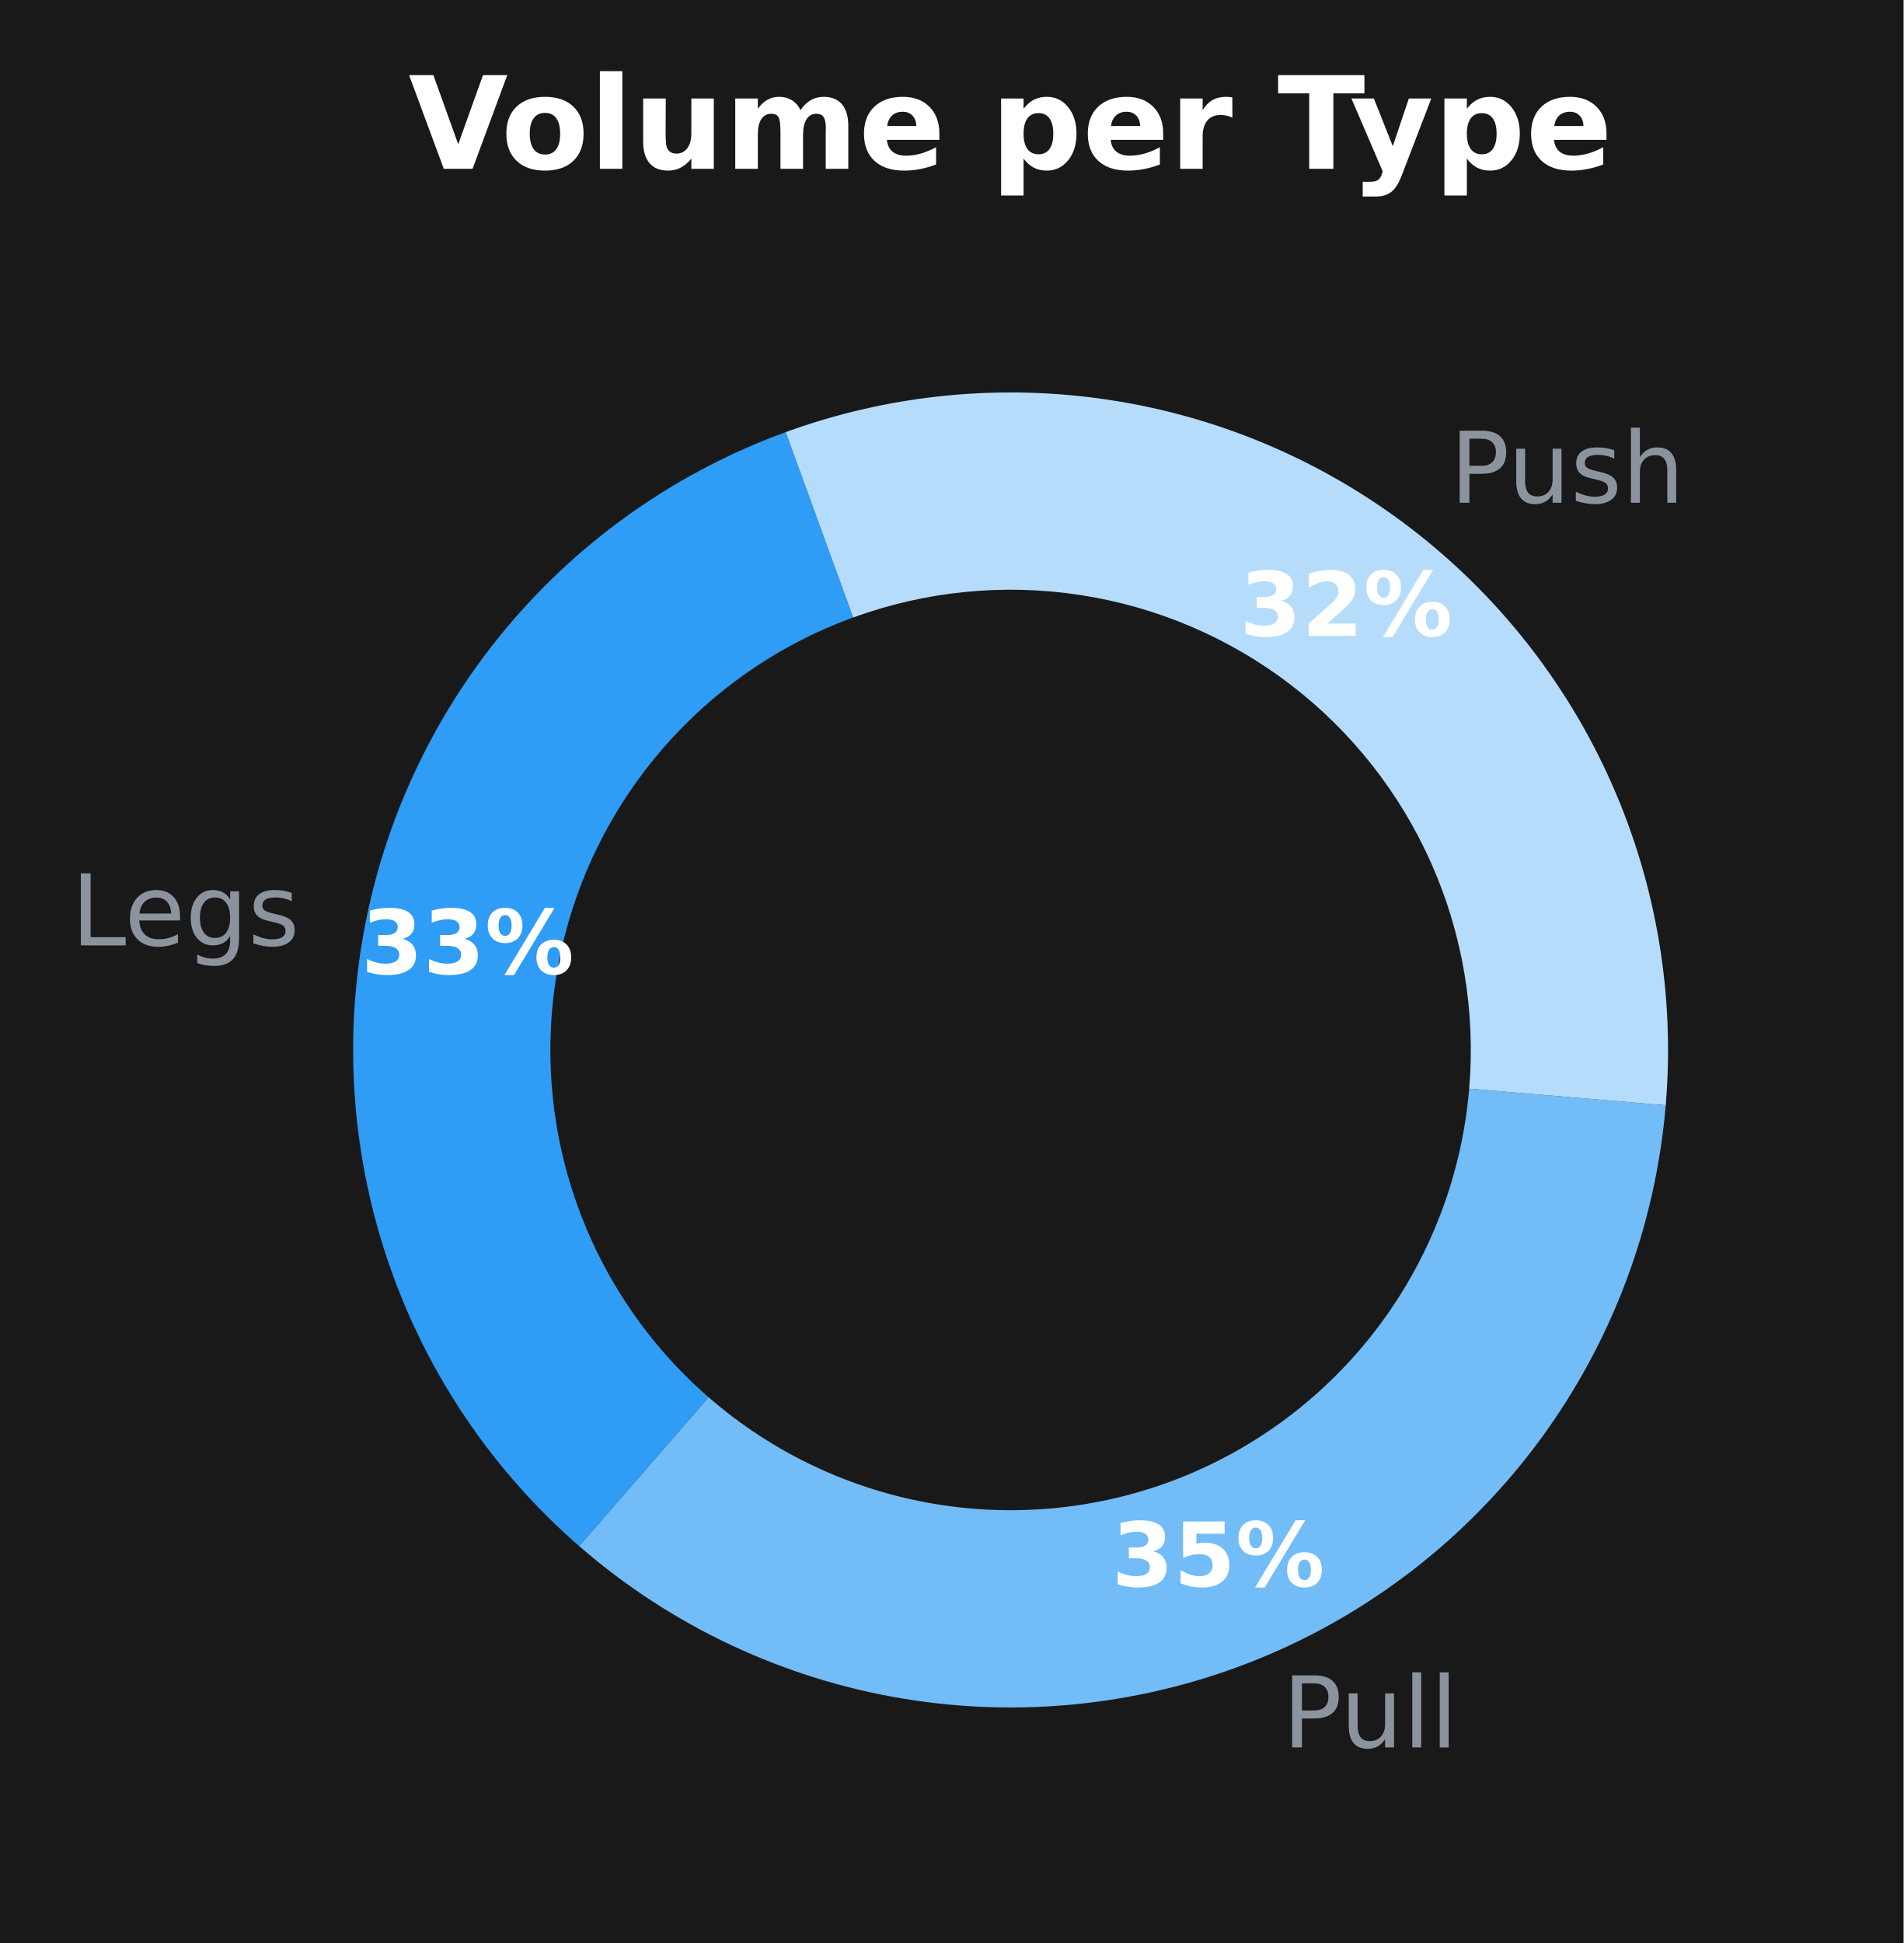
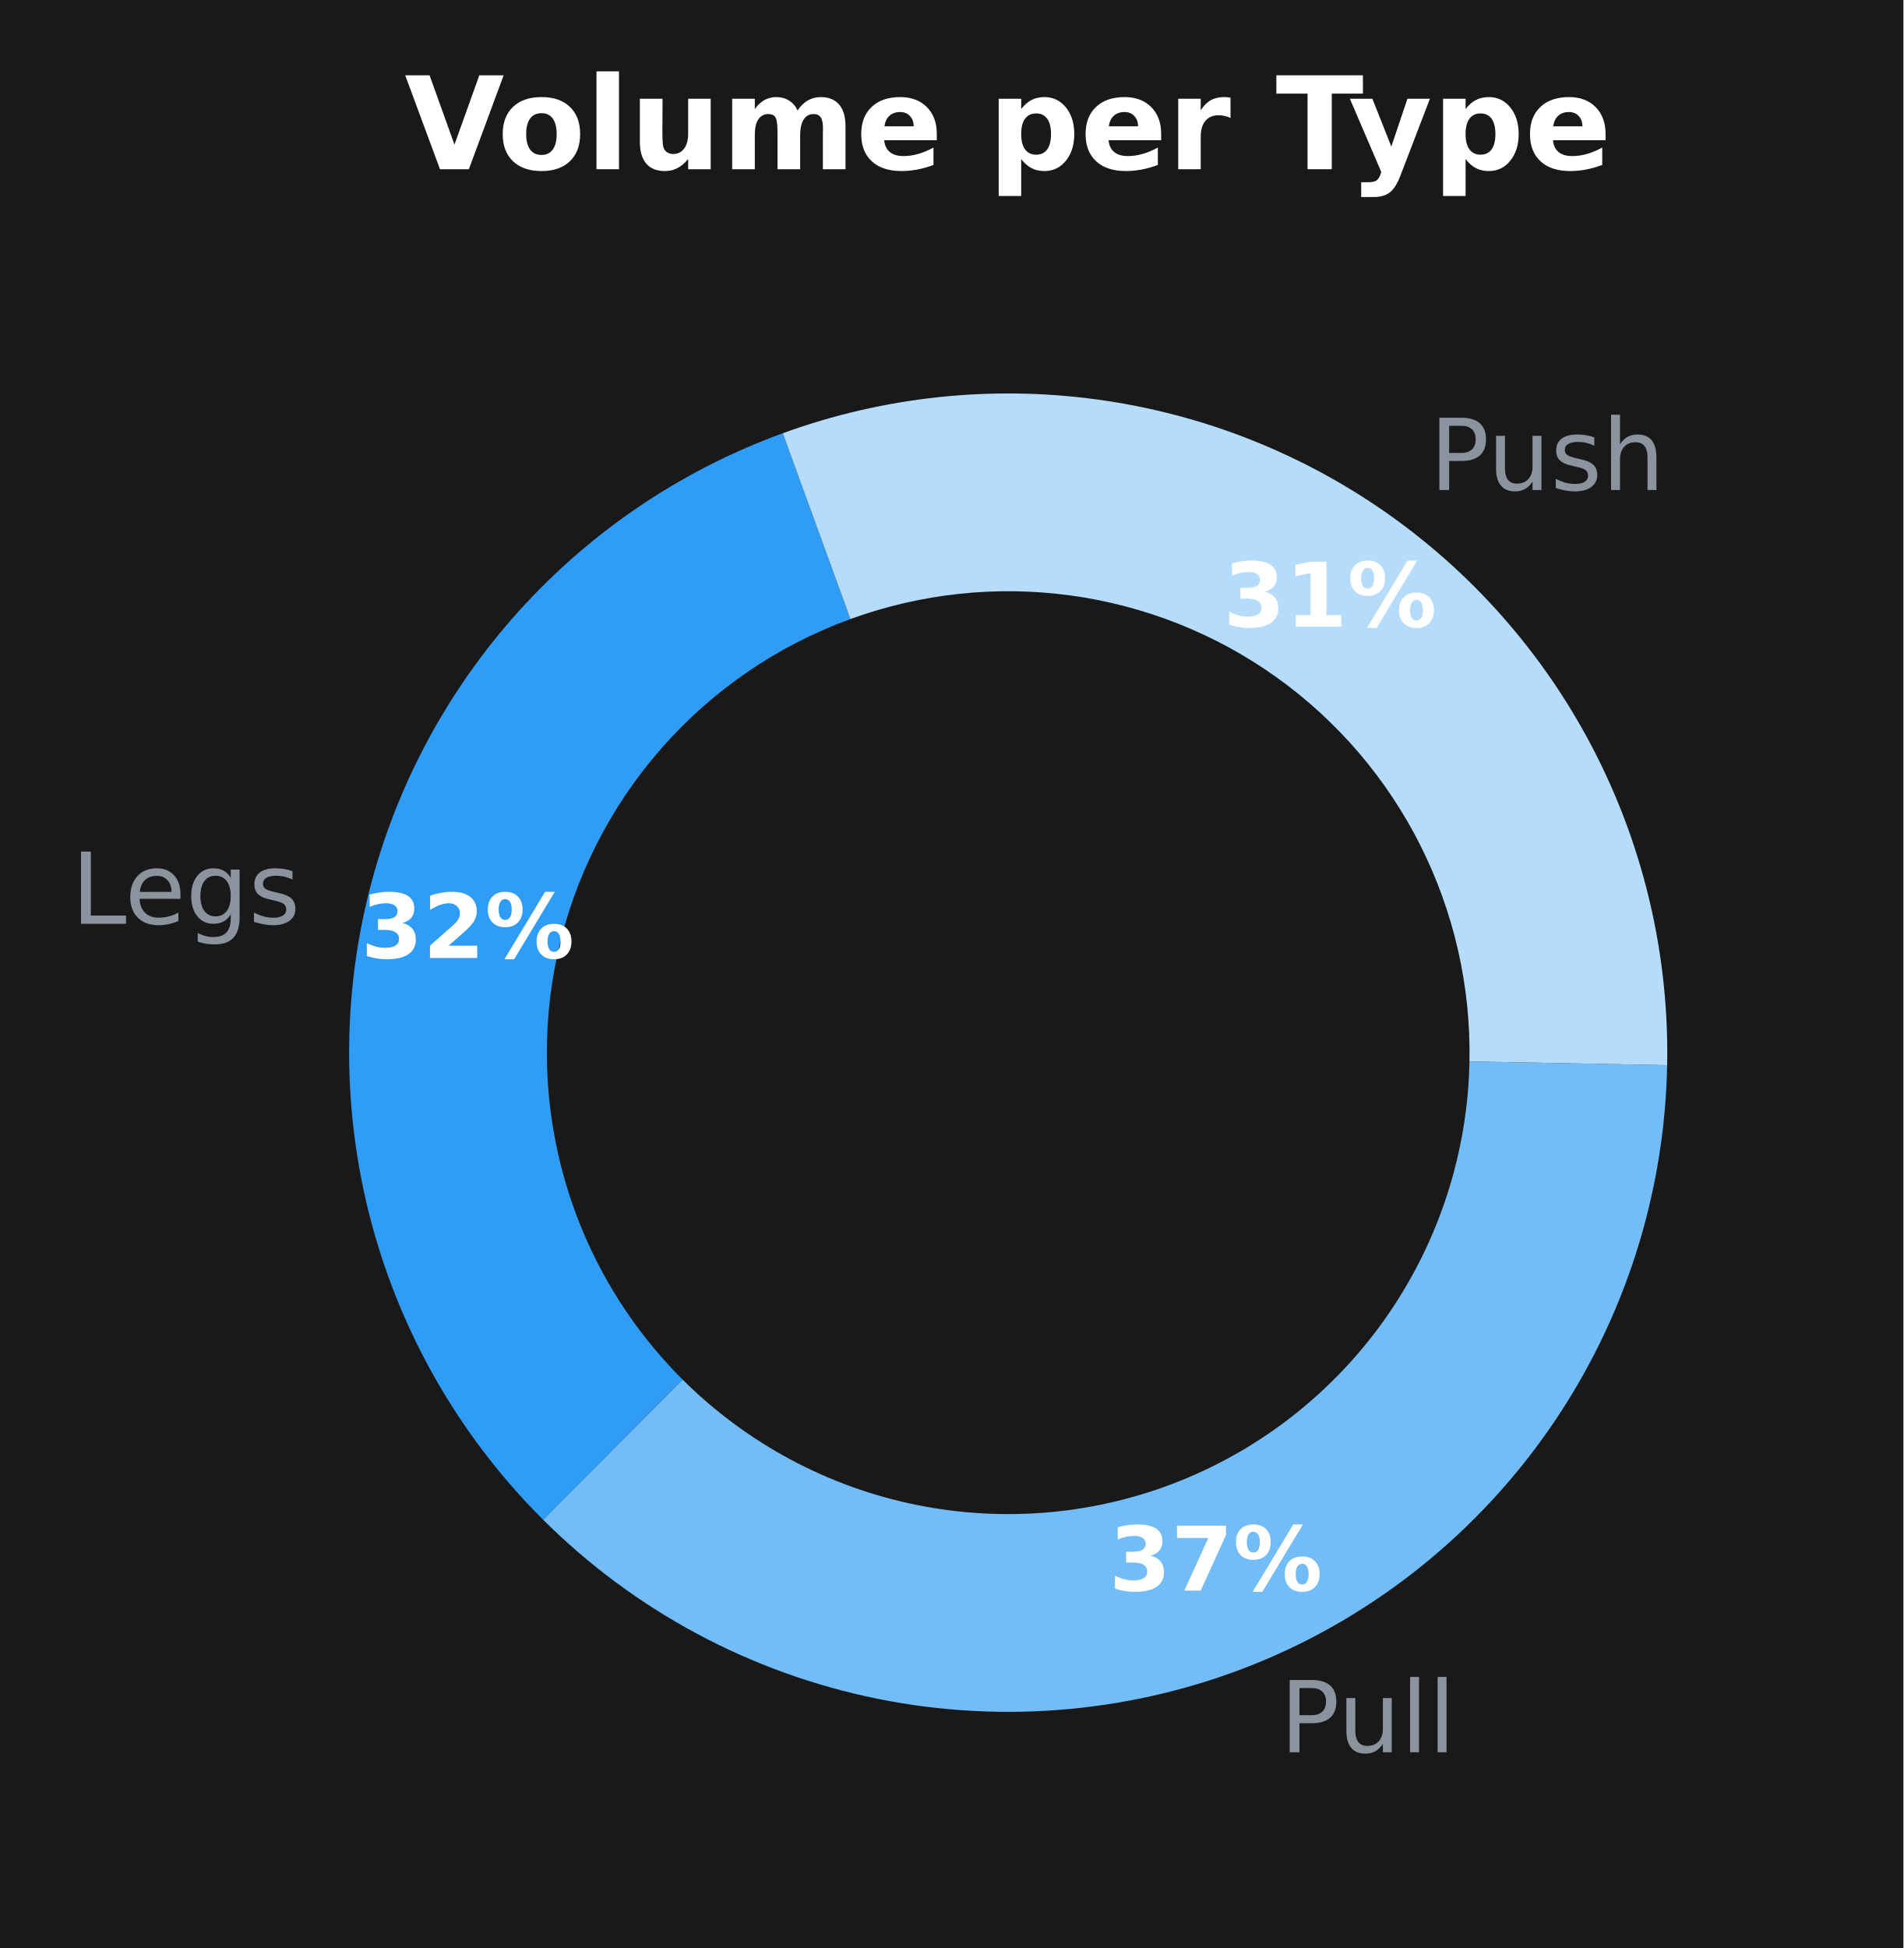
- <svg xmlns="http://www.w3.org/2000/svg" xmlns:xlink="http://www.w3.org/1999/xlink" width="192.622pt" height="196.598pt" viewBox="0 0 192.622 196.598" version="1.1">
+ <svg xmlns="http://www.w3.org/2000/svg" xmlns:xlink="http://www.w3.org/1999/xlink" width="192.13pt" height="196.598pt" viewBox="0 0 192.13 196.598" version="1.1">
  <defs>
    <style type="text/css">*{stroke-linejoin: round; stroke-linecap: butt}</style>
  </defs>
  <g id="figure_1">
    <g id="patch_1">
-       <path d="M 0 196.598  L 192.622 196.598  L 192.622 0  L 0 0  z " style="fill: #191919" />
+       <path d="M 0 196.598  L 192.13 196.598  L 192.13 0  L 0 0  z " style="fill: #191919" />
    </g>
    <g id="axes_1">
      <g id="patch_2">
-         <path d="M 79.508 43.722  C 68.629 47.682 58.969 54.414 51.487 63.251  C 44.006 72.088 38.96 82.726 36.849 94.11  C 34.738 105.494 35.636 117.234 39.452 128.165  C 43.268 139.097 49.872 148.845 58.609 156.442  L 71.705 141.38  C 65.589 136.063 60.966 129.239 58.295 121.587  C 55.624 113.935 54.996 105.717 56.473 97.748  C 57.951 89.779 61.483 82.333 66.72 76.147  C 71.957 69.961 78.719 65.249 86.335 62.477  z " style="fill: #2f9cf5" />
+         <path d="M 79.016 43.722  C 68.494 47.552 59.108 53.977 51.729 62.399  C 44.351 70.821 39.217 80.972 36.804 91.906  C 34.392 102.841 34.779 114.209 37.929 124.954  C 41.079 135.699 46.892 145.477 54.826 153.378  L 68.909 139.236  C 63.355 133.705 59.287 126.861 57.082 119.339  C 54.877 111.818 54.606 103.86 56.294 96.206  C 57.983 88.552 61.577 81.446 66.742 75.551  C 71.906 69.655 78.477 65.158 85.843 62.477  z " style="fill: #2f9cf5" />
      </g>
      <g id="patch_3">
-         <path d="M 58.609 156.442  C 67.881 164.503 79.207 169.841 91.326 171.861  C 103.445 173.881 115.89 172.504 127.275 167.885  C 138.659 163.266 148.545 155.582 155.831 145.689  C 163.116 135.796 167.521 124.076 168.555 111.833  L 148.667 110.155  C 147.944 118.725 144.86 126.929 139.76 133.854  C 134.66 140.779 127.74 146.158 119.771 149.391  C 111.802 152.624 103.09 153.588 94.607 152.174  C 86.123 150.76 78.195 147.024 71.705 141.38  z " style="fill: #72bcf8" />
+         <path d="M 54.826 153.378  C 64.064 162.578 75.805 168.862 88.584 171.446  C 101.362 174.03 114.623 172.802 126.71 167.915  C 138.796 163.027 149.184 154.693 156.575 143.954  C 163.966 133.214 168.039 120.535 168.286 107.5  L 148.332 107.121  C 148.158 116.246 145.307 125.121 140.133 132.639  C 134.96 140.157 127.688 145.991 119.228 149.412  C 110.767 152.833 101.485 153.692 92.54 151.884  C 83.595 150.075 75.376 145.676 68.909 139.236  z " style="fill: #72bcf8" />
      </g>
      <g id="patch_4">
-         <path d="M 168.555 111.833  C 169.494 100.705 167.616 89.516 163.094 79.304  C 158.573 69.092 151.552 60.181 142.681 53.396  C 133.81 46.611 123.372 42.167 112.332 40.477  C 101.293 38.786 90.003 39.902 79.508 43.722  L 86.335 62.477  C 93.681 59.803 101.584 59.022 109.311 60.205  C 117.039 61.388 124.346 64.499 130.555 69.248  C 136.765 73.998 141.68 80.236 144.845 87.384  C 148.01 94.533 149.324 102.365 148.667 110.155  z " style="fill: #b6dcfb" />
+         <path d="M 168.286 107.5  C 168.491 96.701 166.063 86.012 161.212 76.361  C 156.362 66.711 149.233 58.385 140.444 52.106  C 131.656 45.827 121.469 41.782 110.767 40.321  C 100.065 38.86 89.166 40.028 79.016 43.722  L 85.843 62.477  C 92.947 59.891 100.576 59.074 108.068 60.096  C 115.559 61.119 122.69 63.95 128.842 68.345  C 134.994 72.741 139.984 78.569 143.38 85.324  C 146.775 92.08 148.475 99.562 148.332 107.121  z " style="fill: #b6dcfb" />
      </g>
      <g id="matplotlib.axis_1" />
      <g id="matplotlib.axis_2" />
      <g id="text_1">
-         <g style="fill: #8b949e" transform="translate(7.2 95.6565) scale(0.1 -0.1)">
+         <g style="fill: #8b949e" transform="translate(7.2 93.23242) scale(0.1 -0.1)">
          <defs>
            <path id="DejaVuSans-4c" d="M 628 4666  L 1259 4666  L 1259 531  L 3531 531  L 3531 0  L 628 0  L 628 4666  z " transform="scale(0.015625)" />
            <path id="DejaVuSans-65" d="M 3597 1894  L 3597 1613  L 953 1613  Q 991 1019 1311 708  Q 1631 397 2203 397  Q 2534 397 2845 478  Q 3156 559 3463 722  L 3463 178  Q 3153 47 2828 -22  Q 2503 -91 2169 -91  Q 1331 -91 842 396  Q 353 884 353 1716  Q 353 2575 817 3079  Q 1281 3584 2069 3584  Q 2775 3584 3186 3129  Q 3597 2675 3597 1894  z M 3022 2063  Q 3016 2534 2758 2815  Q 2500 3097 2075 3097  Q 1594 3097 1305 2825  Q 1016 2553 972 2059  L 3022 2063  z " transform="scale(0.015625)" />
            <path id="DejaVuSans-67" d="M 2906 1791  Q 2906 2416 2648 2759  Q 2391 3103 1925 3103  Q 1463 3103 1205 2759  Q 947 2416 947 1791  Q 947 1169 1205 825  Q 1463 481 1925 481  Q 2391 481 2648 825  Q 2906 1169 2906 1791  z M 3481 434  Q 3481 -459 3084 -895  Q 2688 -1331 1869 -1331  Q 1566 -1331 1297 -1286  Q 1028 -1241 775 -1147  L 775 -588  Q 1028 -725 1275 -790  Q 1522 -856 1778 -856  Q 2344 -856 2625 -561  Q 2906 -266 2906 331  L 2906 616  Q 2728 306 2450 153  Q 2172 0 1784 0  Q 1141 0 747 490  Q 353 981 353 1791  Q 353 2603 747 3093  Q 1141 3584 1784 3584  Q 2172 3584 2450 3431  Q 2728 3278 2906 2969  L 2906 3500  L 3481 3500  L 3481 434  z " transform="scale(0.015625)" />
            <path id="DejaVuSans-73" d="M 2834 3397  L 2834 2853  Q 2591 2978 2328 3040  Q 2066 3103 1784 3103  Q 1356 3103 1142 2972  Q 928 2841 928 2578  Q 928 2378 1081 2264  Q 1234 2150 1697 2047  L 1894 2003  Q 2506 1872 2764 1633  Q 3022 1394 3022 966  Q 3022 478 2636 193  Q 2250 -91 1575 -91  Q 1294 -91 989 -36  Q 684 19 347 128  L 347 722  Q 666 556 975 473  Q 1284 391 1588 391  Q 1994 391 2212 530  Q 2431 669 2431 922  Q 2431 1156 2273 1281  Q 2116 1406 1581 1522  L 1381 1569  Q 847 1681 609 1914  Q 372 2147 372 2553  Q 372 3047 722 3315  Q 1072 3584 1716 3584  Q 2034 3584 2315 3537  Q 2597 3491 2834 3397  z " transform="scale(0.015625)" />
          </defs>
          <use xlink:href="#DejaVuSans-4c" />
          <use xlink:href="#DejaVuSans-65" transform="translate(53.96289 0)" />
          <use xlink:href="#DejaVuSans-67" transform="translate(115.4863 0)" />
          <use xlink:href="#DejaVuSans-73" transform="translate(178.9629 0)" />
        </g>
      </g>
      <g id="text_2">
-         <g style="fill: #ffffff" transform="translate(36.54407 98.53385) scale(0.09 -0.09)">
+         <g style="fill: #ffffff" transform="translate(36.42779 96.68274) scale(0.09 -0.09)">
          <defs>
            <path id="DejaVuSans-Bold-33" d="M 2981 2516  Q 3453 2394 3698 2092  Q 3944 1791 3944 1325  Q 3944 631 3412 270  Q 2881 -91 1863 -91  Q 1503 -91 1142 -33  Q 781 25 428 141  L 428 1069  Q 766 900 1098 814  Q 1431 728 1753 728  Q 2231 728 2486 893  Q 2741 1059 2741 1369  Q 2741 1688 2480 1852  Q 2219 2016 1709 2016  L 1228 2016  L 1228 2791  L 1734 2791  Q 2188 2791 2409 2933  Q 2631 3075 2631 3366  Q 2631 3634 2415 3781  Q 2200 3928 1806 3928  Q 1516 3928 1219 3862  Q 922 3797 628 3669  L 628 4550  Q 984 4650 1334 4700  Q 1684 4750 2022 4750  Q 2931 4750 3382 4451  Q 3834 4153 3834 3553  Q 3834 3144 3618 2883  Q 3403 2622 2981 2516  z " transform="scale(0.015625)" />
+             <path id="DejaVuSans-Bold-32" d="M 1844 884  L 3897 884  L 3897 0  L 506 0  L 506 884  L 2209 2388  Q 2438 2594 2547 2791  Q 2656 2988 2656 3200  Q 2656 3528 2436 3728  Q 2216 3928 1850 3928  Q 1569 3928 1234 3808  Q 900 3688 519 3450  L 519 4475  Q 925 4609 1322 4679  Q 1719 4750 2100 4750  Q 2938 4750 3402 4381  Q 3866 4013 3866 3353  Q 3866 2972 3669 2642  Q 3472 2313 2841 1759  L 1844 884  z " transform="scale(0.015625)" />
            <path id="DejaVuSans-Bold-25" d="M 4959 1925  Q 4738 1925 4616 1733  Q 4494 1541 4494 1184  Q 4494 825 4614 633  Q 4734 441 4959 441  Q 5184 441 5303 633  Q 5422 825 5422 1184  Q 5422 1541 5301 1733  Q 5181 1925 4959 1925  z M 4959 2450  Q 5541 2450 5875 2112  Q 6209 1775 6209 1184  Q 6209 594 5875 251  Q 5541 -91 4959 -91  Q 4378 -91 4042 251  Q 3706 594 3706 1184  Q 3706 1772 4042 2111  Q 4378 2450 4959 2450  z M 2094 -91  L 1403 -91  L 4319 4750  L 5013 4750  L 2094 -91  z M 1453 4750  Q 2034 4750 2367 4411  Q 2700 4072 2700 3481  Q 2700 2891 2367 2550  Q 2034 2209 1453 2209  Q 872 2209 539 2550  Q 206 2891 206 3481  Q 206 4072 539 4411  Q 872 4750 1453 4750  z M 1453 4225  Q 1228 4225 1106 4031  Q 984 3838 984 3481  Q 984 3122 1106 2926  Q 1228 2731 1453 2731  Q 1678 2731 1798 2926  Q 1919 3122 1919 3481  Q 1919 3838 1797 4031  Q 1675 4225 1453 4225  z " transform="scale(0.015625)" />
          </defs>
          <use xlink:href="#DejaVuSans-Bold-33" />
-           <use xlink:href="#DejaVuSans-Bold-33" transform="translate(69.58008 0)" />
+           <use xlink:href="#DejaVuSans-Bold-32" transform="translate(69.58008 0)" />
          <use xlink:href="#DejaVuSans-Bold-25" transform="translate(139.1602 0)" />
        </g>
      </g>
      <g id="text_3">
-         <g style="fill: #8b949e" transform="translate(129.7758 176.8091) scale(0.1 -0.1)">
+         <g style="fill: #8b949e" transform="translate(129.2035 176.8417) scale(0.1 -0.1)">
          <defs>
            <path id="DejaVuSans-50" d="M 1259 4147  L 1259 2394  L 2053 2394  Q 2494 2394 2734 2622  Q 2975 2850 2975 3272  Q 2975 3691 2734 3919  Q 2494 4147 2053 4147  L 1259 4147  z M 628 4666  L 2053 4666  Q 2838 4666 3239 4311  Q 3641 3956 3641 3272  Q 3641 2581 3239 2228  Q 2838 1875 2053 1875  L 1259 1875  L 1259 0  L 628 0  L 628 4666  z " transform="scale(0.015625)" />
            <path id="DejaVuSans-75" d="M 544 1381  L 544 3500  L 1119 3500  L 1119 1403  Q 1119 906 1312 657  Q 1506 409 1894 409  Q 2359 409 2629 706  Q 2900 1003 2900 1516  L 2900 3500  L 3475 3500  L 3475 0  L 2900 0  L 2900 538  Q 2691 219 2414 64  Q 2138 -91 1772 -91  Q 1169 -91 856 284  Q 544 659 544 1381  z M 1991 3584  L 1991 3584  z " transform="scale(0.015625)" />
            <path id="DejaVuSans-6c" d="M 603 4863  L 1178 4863  L 1178 0  L 603 0  L 603 4863  z " transform="scale(0.015625)" />
          </defs>
          <use xlink:href="#DejaVuSans-50" />
          <use xlink:href="#DejaVuSans-75" transform="translate(58.55273 0)" />
          <use xlink:href="#DejaVuSans-6c" transform="translate(121.9316 0)" />
          <use xlink:href="#DejaVuSans-6c" transform="translate(149.7148 0)" />
        </g>
      </g>
      <g id="text_4">
-         <g style="fill: #ffffff" transform="translate(112.5014 160.505) scale(0.09 -0.09)">
+         <g style="fill: #ffffff" transform="translate(111.9481 160.5298) scale(0.09 -0.09)">
          <defs>
-             <path id="DejaVuSans-Bold-35" d="M 678 4666  L 3669 4666  L 3669 3781  L 1638 3781  L 1638 3059  Q 1775 3097 1914 3117  Q 2053 3138 2203 3138  Q 3056 3138 3531 2711  Q 4006 2284 4006 1522  Q 4006 766 3489 337  Q 2972 -91 2053 -91  Q 1656 -91 1267 -14  Q 878 63 494 219  L 494 1166  Q 875 947 1217 837  Q 1559 728 1863 728  Q 2300 728 2551 942  Q 2803 1156 2803 1522  Q 2803 1891 2551 2103  Q 2300 2316 1863 2316  Q 1603 2316 1309 2248  Q 1016 2181 678 2041  L 678 4666  z " transform="scale(0.015625)" />
+             <path id="DejaVuSans-Bold-37" d="M 428 4666  L 3944 4666  L 3944 3988  L 2125 0  L 953 0  L 2675 3781  L 428 3781  L 428 4666  z " transform="scale(0.015625)" />
          </defs>
          <use xlink:href="#DejaVuSans-Bold-33" />
-           <use xlink:href="#DejaVuSans-Bold-35" transform="translate(69.58008 0)" />
+           <use xlink:href="#DejaVuSans-Bold-37" transform="translate(69.58008 0)" />
          <use xlink:href="#DejaVuSans-Bold-25" transform="translate(139.1602 0)" />
        </g>
      </g>
      <g id="text_5">
-         <g style="fill: #8b949e" transform="translate(146.723 50.87096) scale(0.1 -0.1)">
+         <g style="fill: #8b949e" transform="translate(144.3118 49.45193) scale(0.1 -0.1)">
          <defs>
            <path id="DejaVuSans-68" d="M 3513 2113  L 3513 0  L 2938 0  L 2938 2094  Q 2938 2591 2744 2837  Q 2550 3084 2163 3084  Q 1697 3084 1428 2787  Q 1159 2491 1159 1978  L 1159 0  L 581 0  L 581 4863  L 1159 4863  L 1159 2956  Q 1366 3272 1645 3428  Q 1925 3584 2291 3584  Q 2894 3584 3203 3211  Q 3513 2838 3513 2113  z " transform="scale(0.015625)" />
          </defs>
          <use xlink:href="#DejaVuSans-50" />
          <use xlink:href="#DejaVuSans-75" transform="translate(58.55273 0)" />
          <use xlink:href="#DejaVuSans-73" transform="translate(121.9316 0)" />
          <use xlink:href="#DejaVuSans-68" transform="translate(174.0312 0)" />
        </g>
      </g>
      <g id="text_6">
-         <g style="fill: #ffffff" transform="translate(125.4429 64.33398) scale(0.09 -0.09)">
+         <g style="fill: #ffffff" transform="translate(123.4854 63.25037) scale(0.09 -0.09)">
          <defs>
-             <path id="DejaVuSans-Bold-32" d="M 1844 884  L 3897 884  L 3897 0  L 506 0  L 506 884  L 2209 2388  Q 2438 2594 2547 2791  Q 2656 2988 2656 3200  Q 2656 3528 2436 3728  Q 2216 3928 1850 3928  Q 1569 3928 1234 3808  Q 900 3688 519 3450  L 519 4475  Q 925 4609 1322 4679  Q 1719 4750 2100 4750  Q 2938 4750 3402 4381  Q 3866 4013 3866 3353  Q 3866 2972 3669 2642  Q 3472 2313 2841 1759  L 1844 884  z " transform="scale(0.015625)" />
+             <path id="DejaVuSans-Bold-31" d="M 750 831  L 1813 831  L 1813 3847  L 722 3622  L 722 4441  L 1806 4666  L 2950 4666  L 2950 831  L 4013 831  L 4013 0  L 750 0  L 750 831  z " transform="scale(0.015625)" />
          </defs>
          <use xlink:href="#DejaVuSans-Bold-33" />
-           <use xlink:href="#DejaVuSans-Bold-32" transform="translate(69.58008 0)" />
+           <use xlink:href="#DejaVuSans-Bold-31" transform="translate(69.58008 0)" />
          <use xlink:href="#DejaVuSans-Bold-25" transform="translate(139.1602 0)" />
        </g>
      </g>
      <g id="text_7">
-         <g style="fill: #ffffff" transform="translate(41.33295 17.07797) scale(0.13 -0.13)">
+         <g style="fill: #ffffff" transform="translate(40.84099 17.07797) scale(0.13 -0.13)">
          <defs>
            <path id="DejaVuSans-Bold-56" d="M 31 4666  L 1241 4666  L 2478 1222  L 3713 4666  L 4922 4666  L 3194 0  L 1759 0  L 31 4666  z " transform="scale(0.015625)" />
            <path id="DejaVuSans-Bold-6f" d="M 2203 2784  Q 1831 2784 1636 2517  Q 1441 2250 1441 1747  Q 1441 1244 1636 976  Q 1831 709 2203 709  Q 2569 709 2762 976  Q 2956 1244 2956 1747  Q 2956 2250 2762 2517  Q 2569 2784 2203 2784  z M 2203 3584  Q 3106 3584 3614 3096  Q 4122 2609 4122 1747  Q 4122 884 3614 396  Q 3106 -91 2203 -91  Q 1297 -91 786 396  Q 275 884 275 1747  Q 275 2609 786 3096  Q 1297 3584 2203 3584  z " transform="scale(0.015625)" />
            <path id="DejaVuSans-Bold-6c" d="M 538 4863  L 1656 4863  L 1656 0  L 538 0  L 538 4863  z " transform="scale(0.015625)" />
            <path id="DejaVuSans-Bold-75" d="M 500 1363  L 500 3500  L 1625 3500  L 1625 3150  Q 1625 2866 1622 2436  Q 1619 2006 1619 1863  Q 1619 1441 1641 1255  Q 1663 1069 1716 984  Q 1784 875 1895 815  Q 2006 756 2150 756  Q 2500 756 2700 1025  Q 2900 1294 2900 1772  L 2900 3500  L 4019 3500  L 4019 0  L 2900 0  L 2900 506  Q 2647 200 2364 54  Q 2081 -91 1741 -91  Q 1134 -91 817 281  Q 500 653 500 1363  z " transform="scale(0.015625)" />
            <path id="DejaVuSans-Bold-6d" d="M 3781 2919  Q 3994 3244 4286 3414  Q 4578 3584 4928 3584  Q 5531 3584 5847 3212  Q 6163 2841 6163 2131  L 6163 0  L 5038 0  L 5038 1825  Q 5041 1866 5042 1909  Q 5044 1953 5044 2034  Q 5044 2406 4934 2573  Q 4825 2741 4581 2741  Q 4263 2741 4089 2478  Q 3916 2216 3909 1719  L 3909 0  L 2784 0  L 2784 1825  Q 2784 2406 2684 2573  Q 2584 2741 2328 2741  Q 2006 2741 1831 2477  Q 1656 2213 1656 1722  L 1656 0  L 531 0  L 531 3500  L 1656 3500  L 1656 2988  Q 1863 3284 2130 3434  Q 2397 3584 2719 3584  Q 3081 3584 3359 3409  Q 3638 3234 3781 2919  z " transform="scale(0.015625)" />
            <path id="DejaVuSans-Bold-65" d="M 4031 1759  L 4031 1441  L 1416 1441  Q 1456 1047 1700 850  Q 1944 653 2381 653  Q 2734 653 3104 758  Q 3475 863 3866 1075  L 3866 213  Q 3469 63 3072 -14  Q 2675 -91 2278 -91  Q 1328 -91 801 392  Q 275 875 275 1747  Q 275 2603 792 3093  Q 1309 3584 2216 3584  Q 3041 3584 3536 3087  Q 4031 2591 4031 1759  z M 2881 2131  Q 2881 2450 2695 2645  Q 2509 2841 2209 2841  Q 1884 2841 1681 2658  Q 1478 2475 1428 2131  L 2881 2131  z " transform="scale(0.015625)" />
            <path id="DejaVuSans-Bold-20" transform="scale(0.015625)" />
            <path id="DejaVuSans-Bold-70" d="M 1656 506  L 1656 -1331  L 538 -1331  L 538 3500  L 1656 3500  L 1656 2988  Q 1888 3294 2169 3439  Q 2450 3584 2816 3584  Q 3463 3584 3878 3070  Q 4294 2556 4294 1747  Q 4294 938 3878 423  Q 3463 -91 2816 -91  Q 2450 -91 2169 54  Q 1888 200 1656 506  z M 2400 2772  Q 2041 2772 1848 2508  Q 1656 2244 1656 1747  Q 1656 1250 1848 986  Q 2041 722 2400 722  Q 2759 722 2948 984  Q 3138 1247 3138 1747  Q 3138 2247 2948 2509  Q 2759 2772 2400 2772  z " transform="scale(0.015625)" />
            <path id="DejaVuSans-Bold-72" d="M 3138 2547  Q 2991 2616 2845 2648  Q 2700 2681 2553 2681  Q 2122 2681 1889 2404  Q 1656 2128 1656 1613  L 1656 0  L 538 0  L 538 3500  L 1656 3500  L 1656 2925  Q 1872 3269 2151 3426  Q 2431 3584 2822 3584  Q 2878 3584 2943 3579  Q 3009 3575 3134 3559  L 3138 2547  z " transform="scale(0.015625)" />
            <path id="DejaVuSans-Bold-54" d="M 31 4666  L 4331 4666  L 4331 3756  L 2784 3756  L 2784 0  L 1581 0  L 1581 3756  L 31 3756  L 31 4666  z " transform="scale(0.015625)" />
            <path id="DejaVuSans-Bold-79" d="M 78 3500  L 1197 3500  L 2138 1125  L 2938 3500  L 4056 3500  L 2584 -331  Q 2363 -916 2067 -1148  Q 1772 -1381 1288 -1381  L 641 -1381  L 641 -647  L 991 -647  Q 1275 -647 1404 -556  Q 1534 -466 1606 -231  L 1638 -134  L 78 3500  z " transform="scale(0.015625)" />
          </defs>
          <use xlink:href="#DejaVuSans-Bold-56" />
          <use xlink:href="#DejaVuSans-Bold-6f" transform="translate(71.89258 0)" />
          <use xlink:href="#DejaVuSans-Bold-6c" transform="translate(140.5938 0)" />
          <use xlink:href="#DejaVuSans-Bold-75" transform="translate(174.8711 0)" />
          <use xlink:href="#DejaVuSans-Bold-6d" transform="translate(246.0625 0)" />
          <use xlink:href="#DejaVuSans-Bold-65" transform="translate(350.2617 0)" />
          <use xlink:href="#DejaVuSans-Bold-20" transform="translate(418.084 0)" />
          <use xlink:href="#DejaVuSans-Bold-70" transform="translate(452.8984 0)" />
          <use xlink:href="#DejaVuSans-Bold-65" transform="translate(524.4805 0)" />
          <use xlink:href="#DejaVuSans-Bold-72" transform="translate(592.3027 0)" />
          <use xlink:href="#DejaVuSans-Bold-20" transform="translate(641.6191 0)" />
          <use xlink:href="#DejaVuSans-Bold-54" transform="translate(676.4336 0)" />
          <use xlink:href="#DejaVuSans-Bold-79" transform="translate(732.7715 0)" />
          <use xlink:href="#DejaVuSans-Bold-70" transform="translate(797.957 0)" />
          <use xlink:href="#DejaVuSans-Bold-65" transform="translate(869.5391 0)" />
        </g>
      </g>
    </g>
  </g>
</svg>
